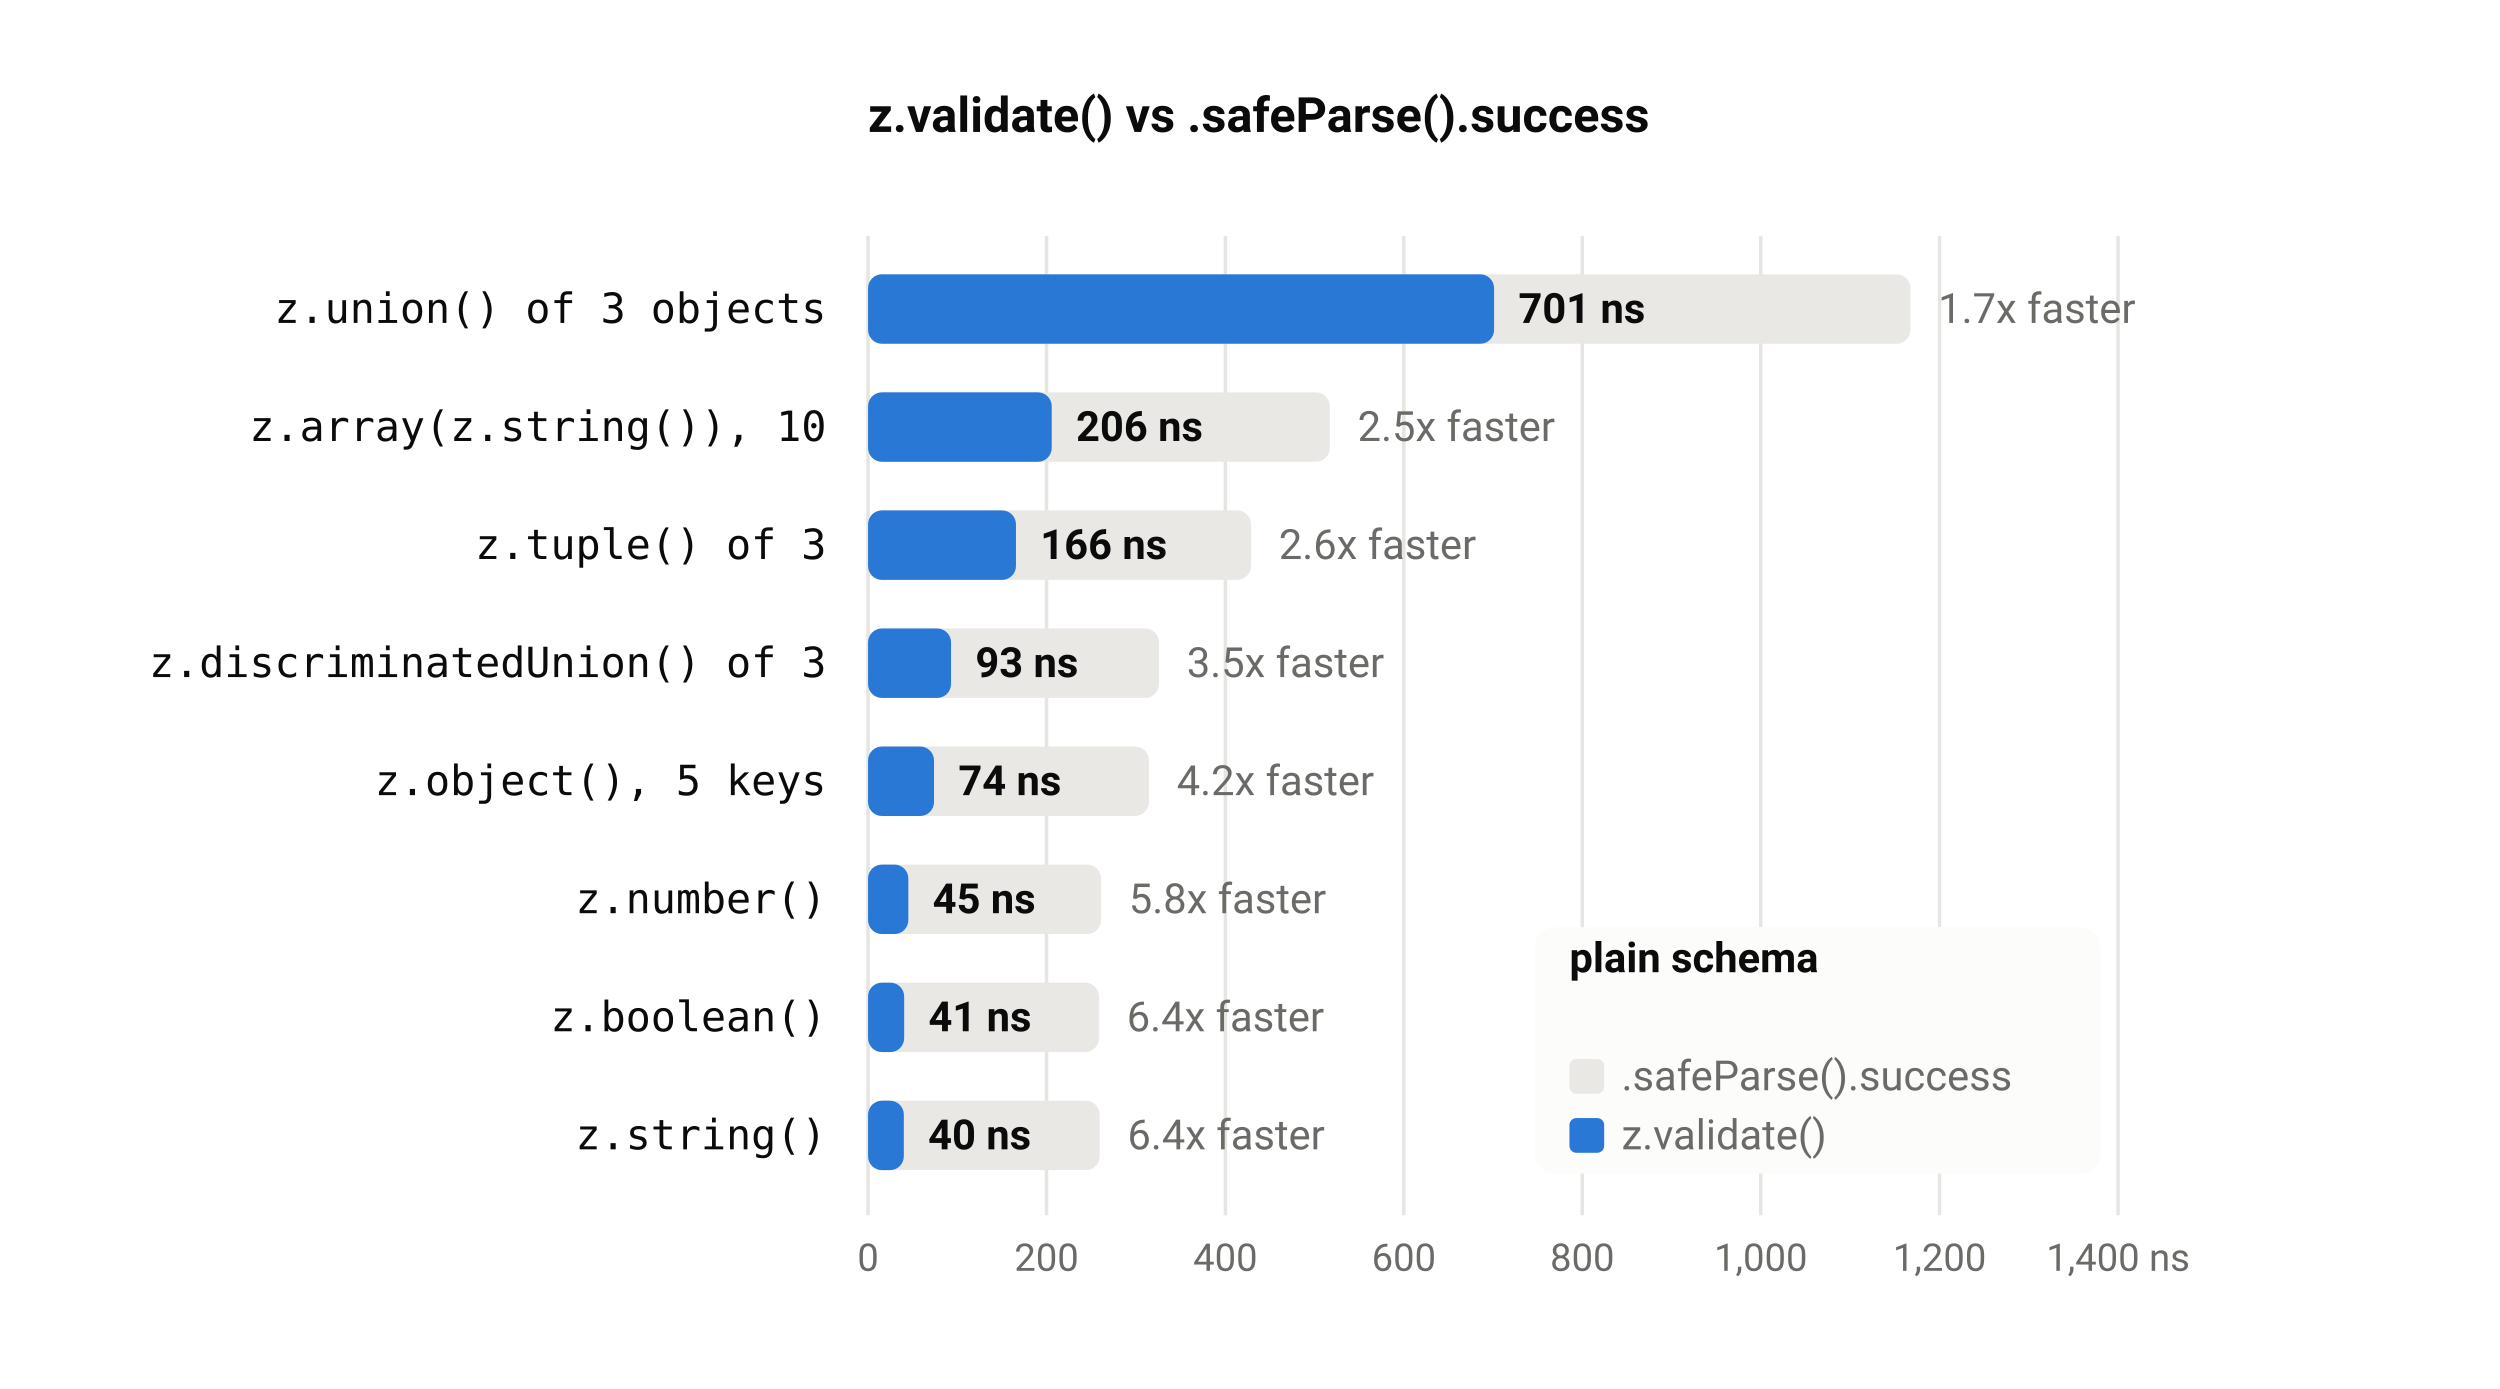
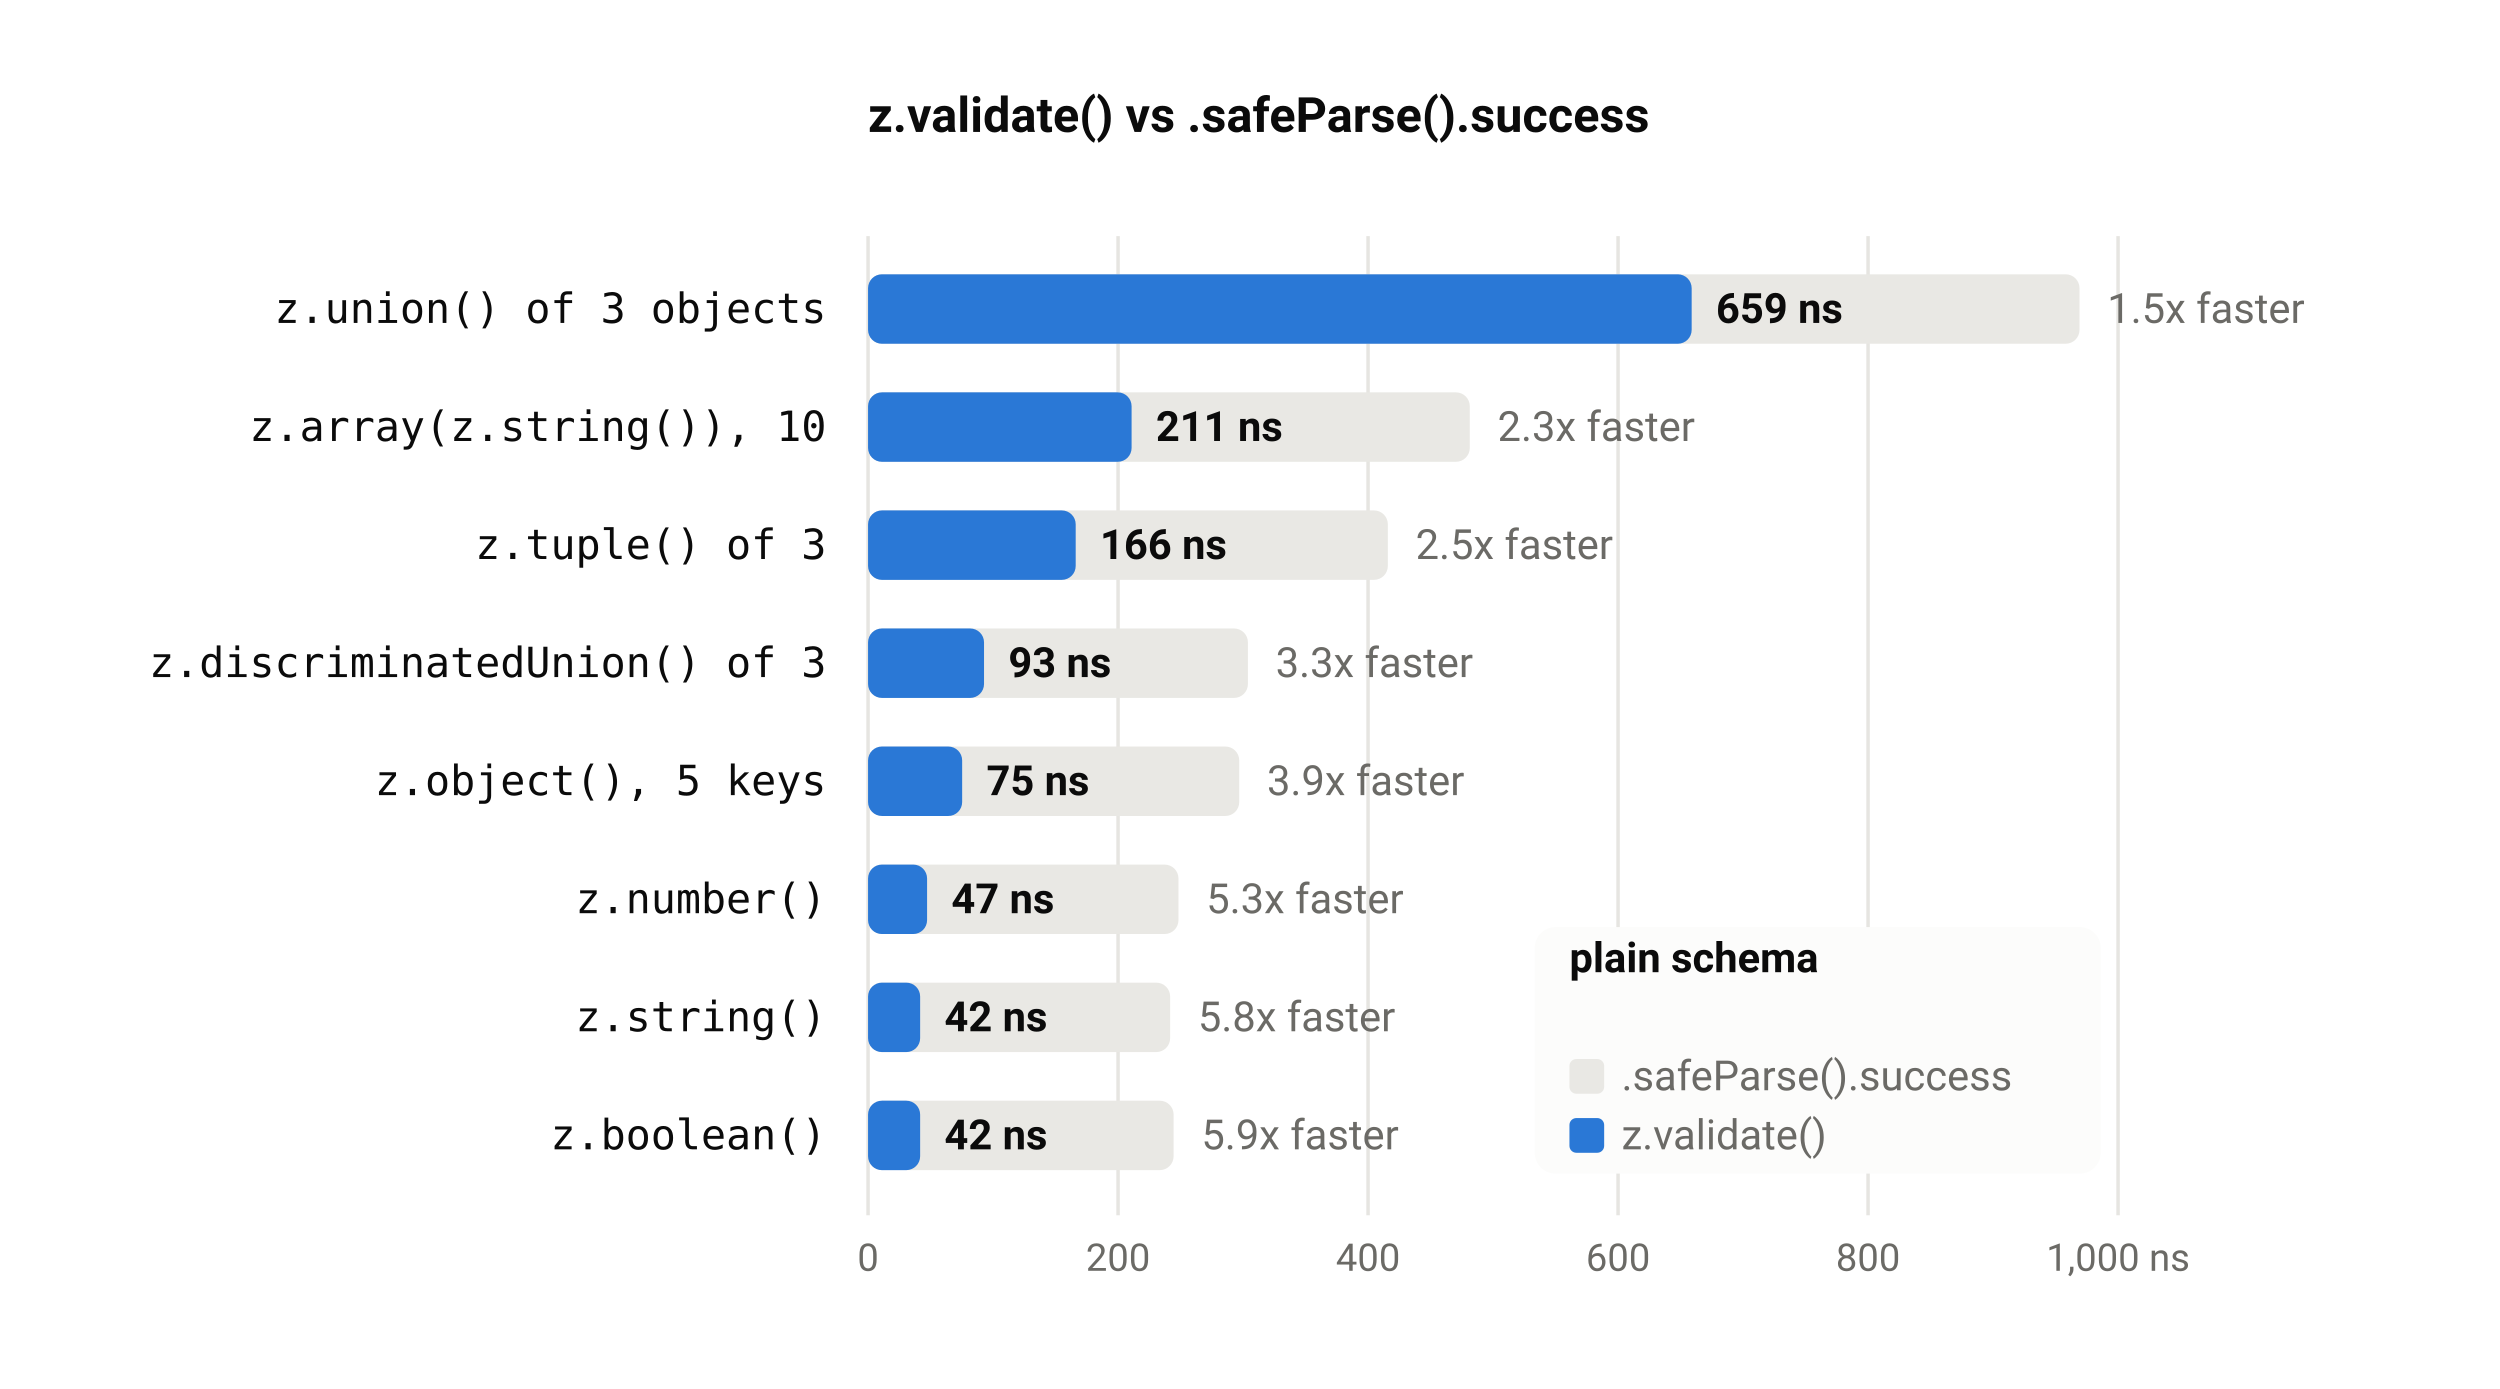
<svg xmlns="http://www.w3.org/2000/svg" width="720" height="400" viewBox="0 0 720 400" font-family="ui-sans-serif, system-ui, -apple-system, Segoe UI, Roboto, sans-serif" font-size="13">
  <text x="250" y="38" fill="#0b0b0b" font-weight="700" font-size="14">z.validate() vs .safeParse().success</text>
  <line x1="250.0" y1="68" x2="250.0" y2="350" stroke="#e6e5e1" stroke-width="1" />
  <text x="250.0" y="366" text-anchor="middle" fill="#6b6a66" font-size="11">0</text>
-   <line x1="301.4" y1="68" x2="301.4" y2="350" stroke="#e6e5e1" stroke-width="1" />
-   <text x="301.4" y="366" text-anchor="middle" fill="#6b6a66" font-size="11">200</text>
-   <line x1="352.9" y1="68" x2="352.9" y2="350" stroke="#e6e5e1" stroke-width="1" />
-   <text x="352.9" y="366" text-anchor="middle" fill="#6b6a66" font-size="11">400</text>
-   <line x1="404.3" y1="68" x2="404.3" y2="350" stroke="#e6e5e1" stroke-width="1" />
-   <text x="404.3" y="366" text-anchor="middle" fill="#6b6a66" font-size="11">600</text>
-   <line x1="455.7" y1="68" x2="455.7" y2="350" stroke="#e6e5e1" stroke-width="1" />
-   <text x="455.7" y="366" text-anchor="middle" fill="#6b6a66" font-size="11">800</text>
-   <line x1="507.1" y1="68" x2="507.1" y2="350" stroke="#e6e5e1" stroke-width="1" />
-   <text x="507.1" y="366" text-anchor="middle" fill="#6b6a66" font-size="11">1,000</text>
-   <line x1="558.6" y1="68" x2="558.6" y2="350" stroke="#e6e5e1" stroke-width="1" />
-   <text x="558.6" y="366" text-anchor="middle" fill="#6b6a66" font-size="11">1,200</text>
+   <line x1="322.0" y1="68" x2="322.0" y2="350" stroke="#e6e5e1" stroke-width="1" />
+   <text x="322.0" y="366" text-anchor="middle" fill="#6b6a66" font-size="11">200</text>
+   <line x1="394.0" y1="68" x2="394.0" y2="350" stroke="#e6e5e1" stroke-width="1" />
+   <text x="394.0" y="366" text-anchor="middle" fill="#6b6a66" font-size="11">400</text>
+   <line x1="466.0" y1="68" x2="466.0" y2="350" stroke="#e6e5e1" stroke-width="1" />
+   <text x="466.0" y="366" text-anchor="middle" fill="#6b6a66" font-size="11">600</text>
+   <line x1="538.0" y1="68" x2="538.0" y2="350" stroke="#e6e5e1" stroke-width="1" />
+   <text x="538.0" y="366" text-anchor="middle" fill="#6b6a66" font-size="11">800</text>
  <line x1="610.0" y1="68" x2="610.0" y2="350" stroke="#e6e5e1" stroke-width="1" />
-   <text x="610.0" y="366" text-anchor="middle" fill="#6b6a66" font-size="11">1,400 ns</text>
+   <text x="610.0" y="366" text-anchor="middle" fill="#6b6a66" font-size="11">1,000 ns</text>
  <text x="238" y="93" text-anchor="end" fill="#0b0b0b" font-family="ui-monospace, SFMono-Regular, Menlo, monospace" font-size="12">z.union() of 3 objects</text>
-   <rect x="250" y="79" width="300.2" height="20" rx="4" fill="#e9e8e4" />
-   <rect x="250" y="79" width="180.3" height="20" rx="4" fill="#2a78d6" />
-   <text x="437.3" y="93" fill="#0b0b0b" font-weight="700" font-size="12">701 ns</text>
-   <text x="558.2" y="93" fill="#6b6a66" font-size="12">1.7x faster</text>
+   <rect x="250" y="79" width="348.9" height="20" rx="4" fill="#e9e8e4" />
+   <rect x="250" y="79" width="237.2" height="20" rx="4" fill="#2a78d6" />
+   <text x="494.2" y="93" fill="#0b0b0b" font-weight="700" font-size="12">659 ns</text>
+   <text x="606.9" y="93" fill="#6b6a66" font-size="12">1.5x faster</text>
  <text x="238" y="127" text-anchor="end" fill="#0b0b0b" font-family="ui-monospace, SFMono-Regular, Menlo, monospace" font-size="12">z.array(z.string()), 10</text>
-   <rect x="250" y="113" width="133.0" height="20" rx="4" fill="#e9e8e4" />
-   <rect x="250" y="113" width="52.9" height="20" rx="4" fill="#2a78d6" />
-   <text x="309.9" y="127" fill="#0b0b0b" font-weight="700" font-size="12">206 ns</text>
-   <text x="391.0" y="127" fill="#6b6a66" font-size="12">2.5x faster</text>
+   <rect x="250" y="113" width="173.3" height="20" rx="4" fill="#e9e8e4" />
+   <rect x="250" y="113" width="75.9" height="20" rx="4" fill="#2a78d6" />
+   <text x="332.9" y="127" fill="#0b0b0b" font-weight="700" font-size="12">211 ns</text>
+   <text x="431.3" y="127" fill="#6b6a66" font-size="12">2.3x faster</text>
  <text x="238" y="161" text-anchor="end" fill="#0b0b0b" font-family="ui-monospace, SFMono-Regular, Menlo, monospace" font-size="12">z.tuple() of 3</text>
-   <rect x="250" y="147" width="110.3" height="20" rx="4" fill="#e9e8e4" />
-   <rect x="250" y="147" width="42.6" height="20" rx="4" fill="#2a78d6" />
-   <text x="299.6" y="161" fill="#0b0b0b" font-weight="700" font-size="12">166 ns</text>
-   <text x="368.3" y="161" fill="#6b6a66" font-size="12">2.6x faster</text>
+   <rect x="250" y="147" width="149.7" height="20" rx="4" fill="#e9e8e4" />
+   <rect x="250" y="147" width="59.8" height="20" rx="4" fill="#2a78d6" />
+   <text x="316.8" y="161" fill="#0b0b0b" font-weight="700" font-size="12">166 ns</text>
+   <text x="407.7" y="161" fill="#6b6a66" font-size="12">2.5x faster</text>
  <text x="238" y="195" text-anchor="end" fill="#0b0b0b" font-family="ui-monospace, SFMono-Regular, Menlo, monospace" font-size="12">z.discriminatedUnion() of 3</text>
-   <rect x="250" y="181" width="83.8" height="20" rx="4" fill="#e9e8e4" />
-   <rect x="250" y="181" width="23.9" height="20" rx="4" fill="#2a78d6" />
-   <text x="280.9" y="195" fill="#0b0b0b" font-weight="700" font-size="12">93 ns</text>
-   <text x="341.8" y="195" fill="#6b6a66" font-size="12">3.5x faster</text>
+   <rect x="250" y="181" width="109.4" height="20" rx="4" fill="#e9e8e4" />
+   <rect x="250" y="181" width="33.4" height="20" rx="4" fill="#2a78d6" />
+   <text x="290.4" y="195" fill="#0b0b0b" font-weight="700" font-size="12">93 ns</text>
+   <text x="367.4" y="195" fill="#6b6a66" font-size="12">3.3x faster</text>
  <text x="238" y="229" text-anchor="end" fill="#0b0b0b" font-family="ui-monospace, SFMono-Regular, Menlo, monospace" font-size="12">z.object(), 5 keys</text>
-   <rect x="250" y="215" width="80.9" height="20" rx="4" fill="#e9e8e4" />
-   <rect x="250" y="215" width="19.0" height="20" rx="4" fill="#2a78d6" />
-   <text x="276.0" y="229" fill="#0b0b0b" font-weight="700" font-size="12">74 ns</text>
-   <text x="338.9" y="229" fill="#6b6a66" font-size="12">4.2x faster</text>
+   <rect x="250" y="215" width="106.9" height="20" rx="4" fill="#e9e8e4" />
+   <rect x="250" y="215" width="27.1" height="20" rx="4" fill="#2a78d6" />
+   <text x="284.1" y="229" fill="#0b0b0b" font-weight="700" font-size="12">75 ns</text>
+   <text x="364.9" y="229" fill="#6b6a66" font-size="12">3.9x faster</text>
  <text x="238" y="263" text-anchor="end" fill="#0b0b0b" font-family="ui-monospace, SFMono-Regular, Menlo, monospace" font-size="12">z.number()</text>
-   <rect x="250" y="249" width="67.1" height="20" rx="4" fill="#e9e8e4" />
-   <rect x="250" y="249" width="11.6" height="20" rx="4" fill="#2a78d6" />
-   <text x="268.6" y="263" fill="#0b0b0b" font-weight="700" font-size="12">45 ns</text>
-   <text x="325.1" y="263" fill="#6b6a66" font-size="12">5.8x faster</text>
-   <text x="238" y="297" text-anchor="end" fill="#0b0b0b" font-family="ui-monospace, SFMono-Regular, Menlo, monospace" font-size="12">z.boolean()</text>
-   <rect x="250" y="283" width="66.5" height="20" rx="4" fill="#e9e8e4" />
-   <rect x="250" y="283" width="10.4" height="20" rx="4" fill="#2a78d6" />
-   <text x="267.4" y="297" fill="#0b0b0b" font-weight="700" font-size="12">41 ns</text>
-   <text x="324.5" y="297" fill="#6b6a66" font-size="12">6.4x faster</text>
-   <text x="238" y="331" text-anchor="end" fill="#0b0b0b" font-family="ui-monospace, SFMono-Regular, Menlo, monospace" font-size="12">z.string()</text>
-   <rect x="250" y="317" width="66.7" height="20" rx="4" fill="#e9e8e4" />
-   <rect x="250" y="317" width="10.3" height="20" rx="4" fill="#2a78d6" />
-   <text x="267.3" y="331" fill="#0b0b0b" font-weight="700" font-size="12">40 ns</text>
-   <text x="324.7" y="331" fill="#6b6a66" font-size="12">6.4x faster</text>
+   <rect x="250" y="249" width="89.4" height="20" rx="4" fill="#e9e8e4" />
+   <rect x="250" y="249" width="17.0" height="20" rx="4" fill="#2a78d6" />
+   <text x="274.0" y="263" fill="#0b0b0b" font-weight="700" font-size="12">47 ns</text>
+   <text x="347.4" y="263" fill="#6b6a66" font-size="12">5.3x faster</text>
+   <text x="238" y="297" text-anchor="end" fill="#0b0b0b" font-family="ui-monospace, SFMono-Regular, Menlo, monospace" font-size="12">z.string()</text>
+   <rect x="250" y="283" width="87.0" height="20" rx="4" fill="#e9e8e4" />
+   <rect x="250" y="283" width="15.0" height="20" rx="4" fill="#2a78d6" />
+   <text x="272.0" y="297" fill="#0b0b0b" font-weight="700" font-size="12">42 ns</text>
+   <text x="345.0" y="297" fill="#6b6a66" font-size="12">5.8x faster</text>
+   <text x="238" y="331" text-anchor="end" fill="#0b0b0b" font-family="ui-monospace, SFMono-Regular, Menlo, monospace" font-size="12">z.boolean()</text>
+   <rect x="250" y="317" width="88.0" height="20" rx="4" fill="#e9e8e4" />
+   <rect x="250" y="317" width="15.0" height="20" rx="4" fill="#2a78d6" />
+   <text x="272.0" y="331" fill="#0b0b0b" font-weight="700" font-size="12">42 ns</text>
+   <text x="346.0" y="331" fill="#6b6a66" font-size="12">5.9x faster</text>
  <rect x="442" y="267.0" width="163.0" height="71.0" rx="6" fill="#fcfcfb" />
  <text x="452" y="280" fill="#0b0b0b" font-weight="600" font-size="12">plain schema</text>
  <rect x="452" y="305" width="10" height="10" rx="2" fill="#e9e8e4" />
  <text x="467" y="314" fill="#6b6a66" font-size="12">.safeParse().success</text>
  <rect x="452" y="322" width="10" height="10" rx="2" fill="#2a78d6" />
  <text x="467" y="331" fill="#6b6a66" font-size="12">z.validate()</text>
</svg>
